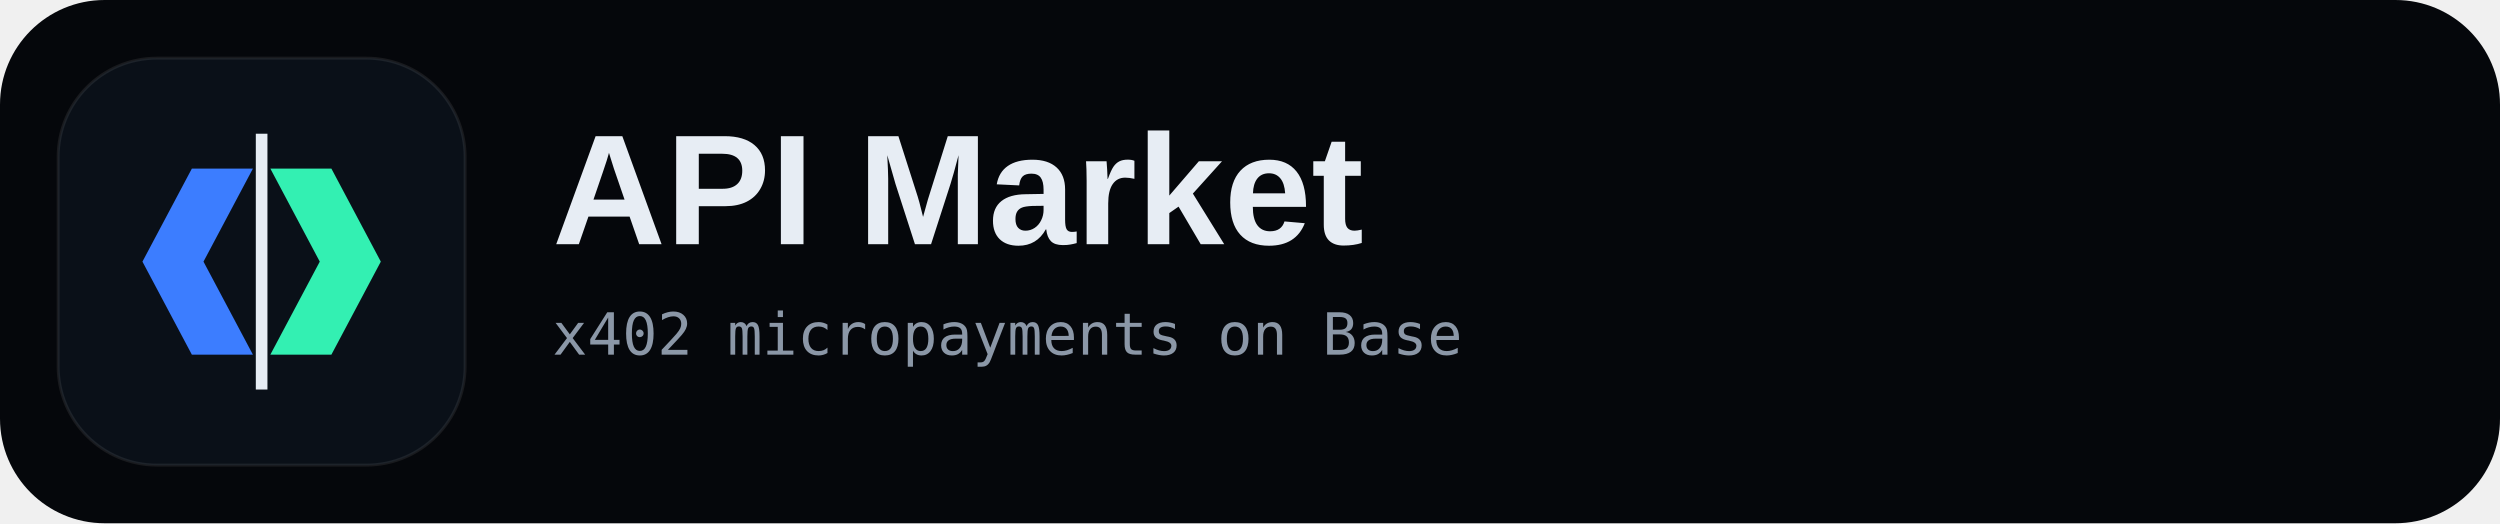
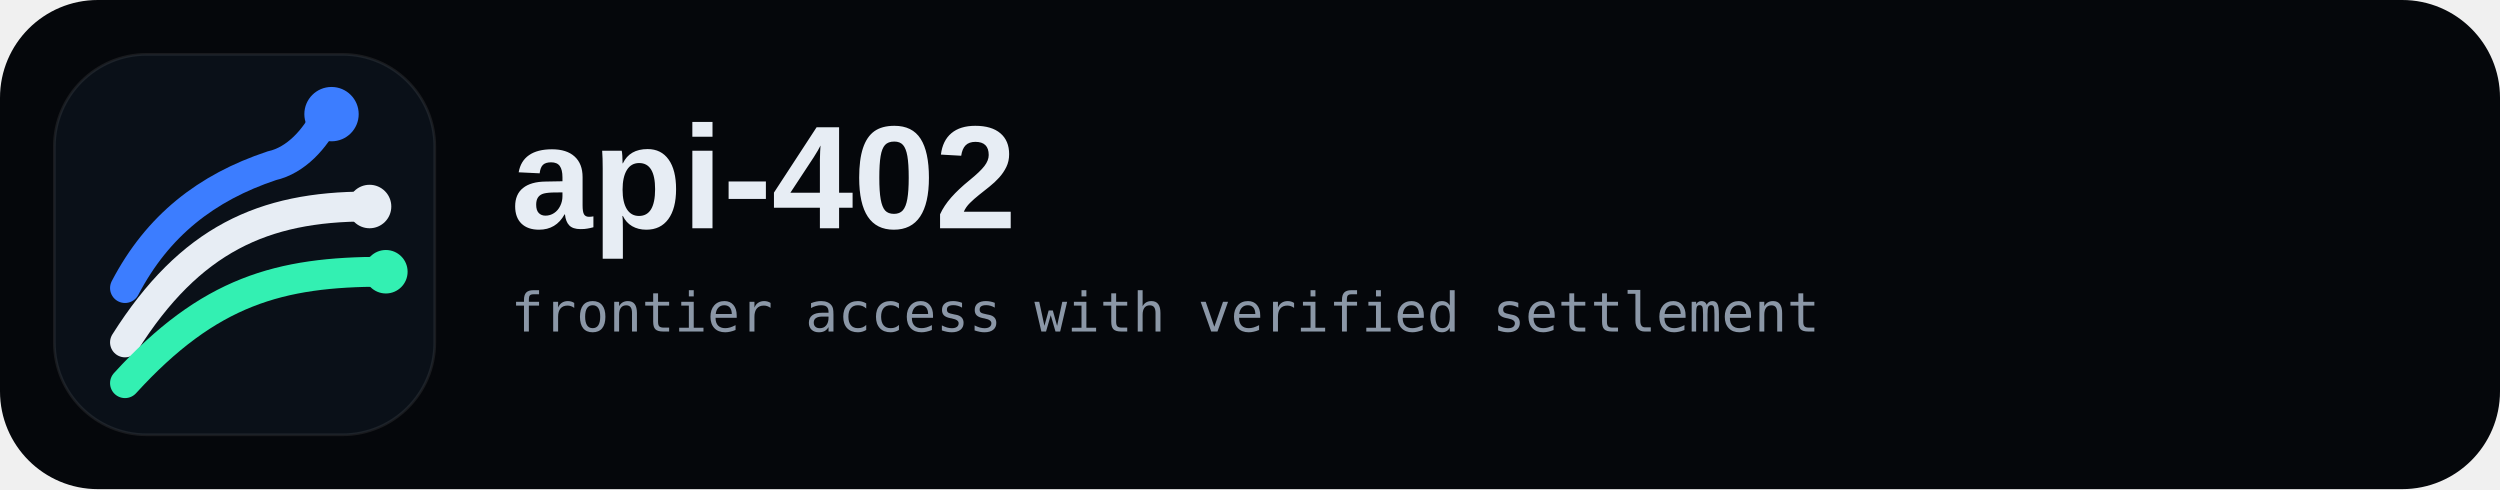
- <svg xmlns="http://www.w3.org/2000/svg" width="860" height="180" viewBox="0 0 860 180" fill="none">
-   <rect width="860" height="180" rx="36" fill="#05070B" />
+ <svg xmlns="http://www.w3.org/2000/svg" width="920" height="180" viewBox="0 0 920 180" fill="none">
+   <rect width="920" height="180" rx="36" fill="#05070B" />
  <g transform="translate(20,20)">
    <rect width="140" height="140" rx="34" fill="#0A1018" stroke="#FFFFFF" stroke-opacity="0.08" />
-     <path d="M46 38H67L50 70L67 102H46L29 70L46 38Z" fill="#3C7DFF" />
-     <path d="M94 38H73L90 70L73 102H94L111 70L94 38Z" fill="#33F0B2" />
-     <path d="M68 26H72V114H68V26Z" fill="#E7EDF4" />
+     <path d="M26 86C38 63 56 49 80 41C89 39 96 31 100 23" stroke="#3C7DFF" stroke-width="11" stroke-linecap="round" />
+     <path d="M26 106C50 68 77 56 115 56" stroke="#E7EDF4" stroke-width="11" stroke-linecap="round" />
+     <path d="M26 121C57 87 83 80 121 80" stroke="#33F0B2" stroke-width="11" stroke-linecap="round" />
+     <circle cx="102" cy="22" r="10" fill="#3C7DFF" />
+     <circle cx="116" cy="56" r="8" fill="#E7EDF4" />
+     <circle cx="122" cy="80" r="8" fill="#33F0B2" />
  </g>
-   <text x="190" y="84" fill="#E7EDF4" font-family="Space Grotesk, Arial, sans-serif" font-weight="700" font-size="54">API Market</text>
-   <text x="190" y="122" fill="#8B97A7" font-family="JetBrains Mono, monospace" font-size="20">x402 micropayments on Base</text>
+   <text x="188" y="84" fill="#E7EDF4" font-family="Space Grotesk, Arial, sans-serif" font-weight="700" font-size="54">api-402</text>
+   <text x="188" y="122" fill="#8B97A7" font-family="JetBrains Mono, monospace" font-size="20">frontier access with verified settlement</text>
</svg>
